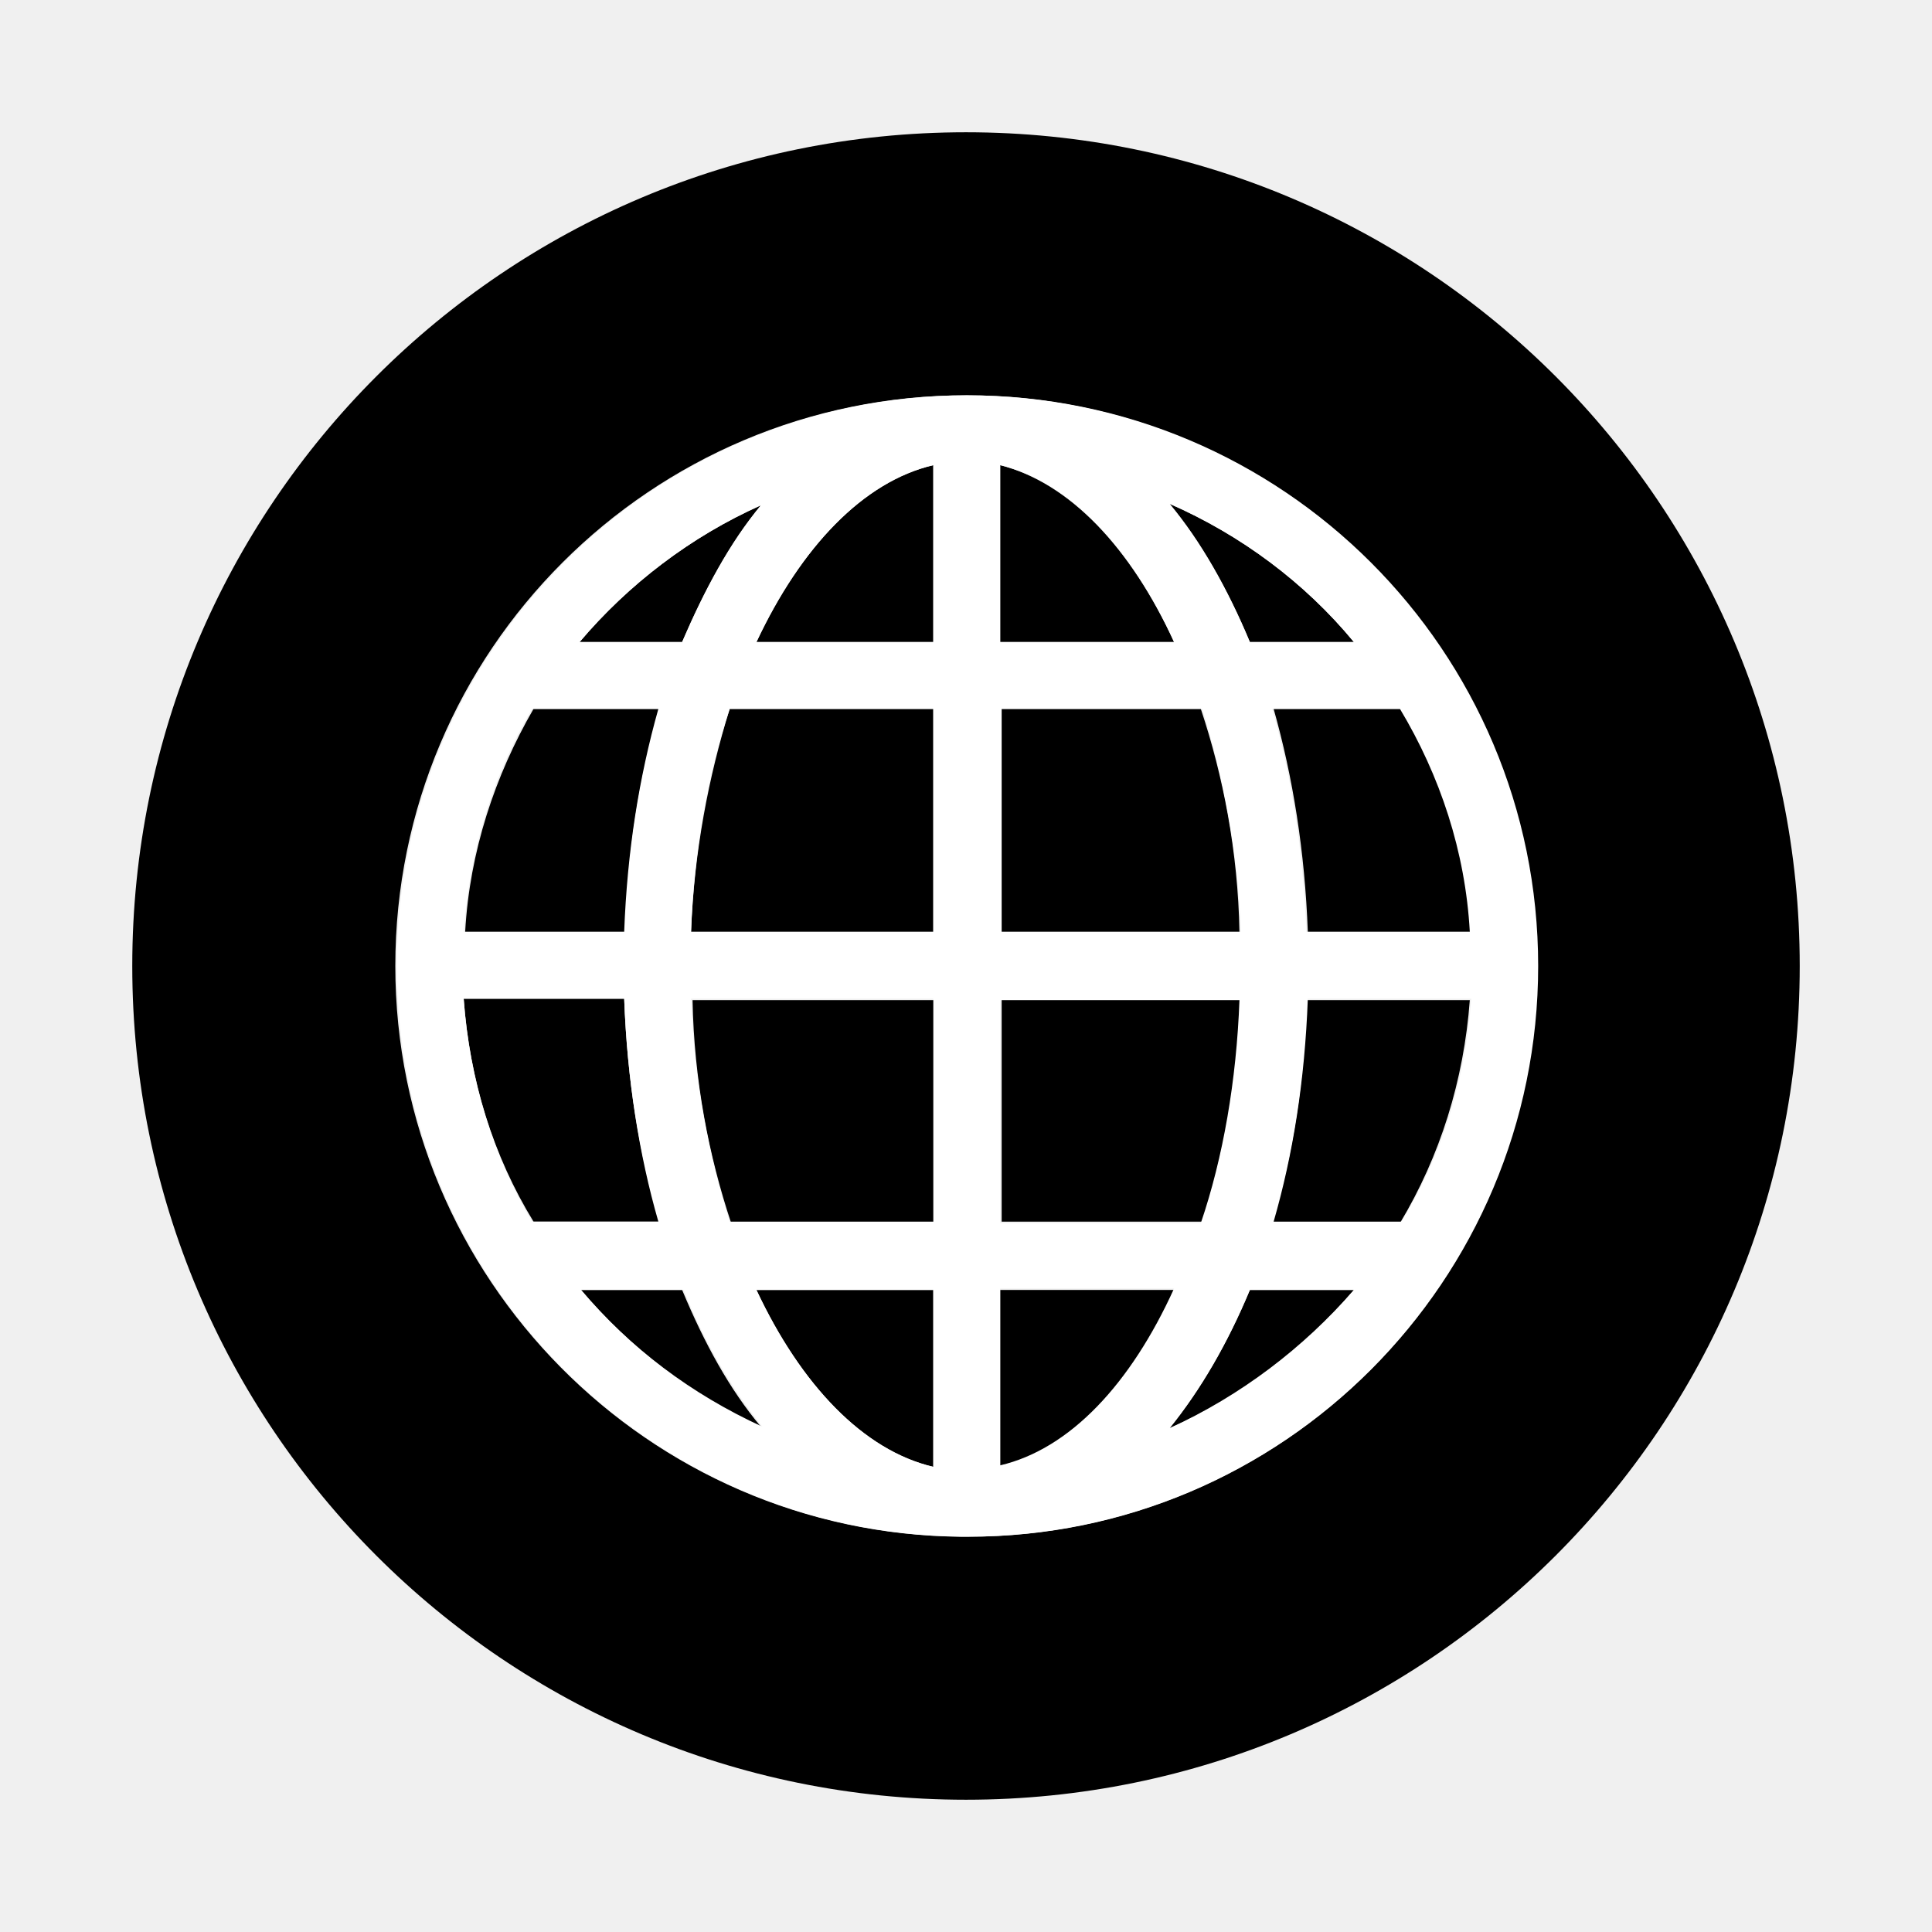
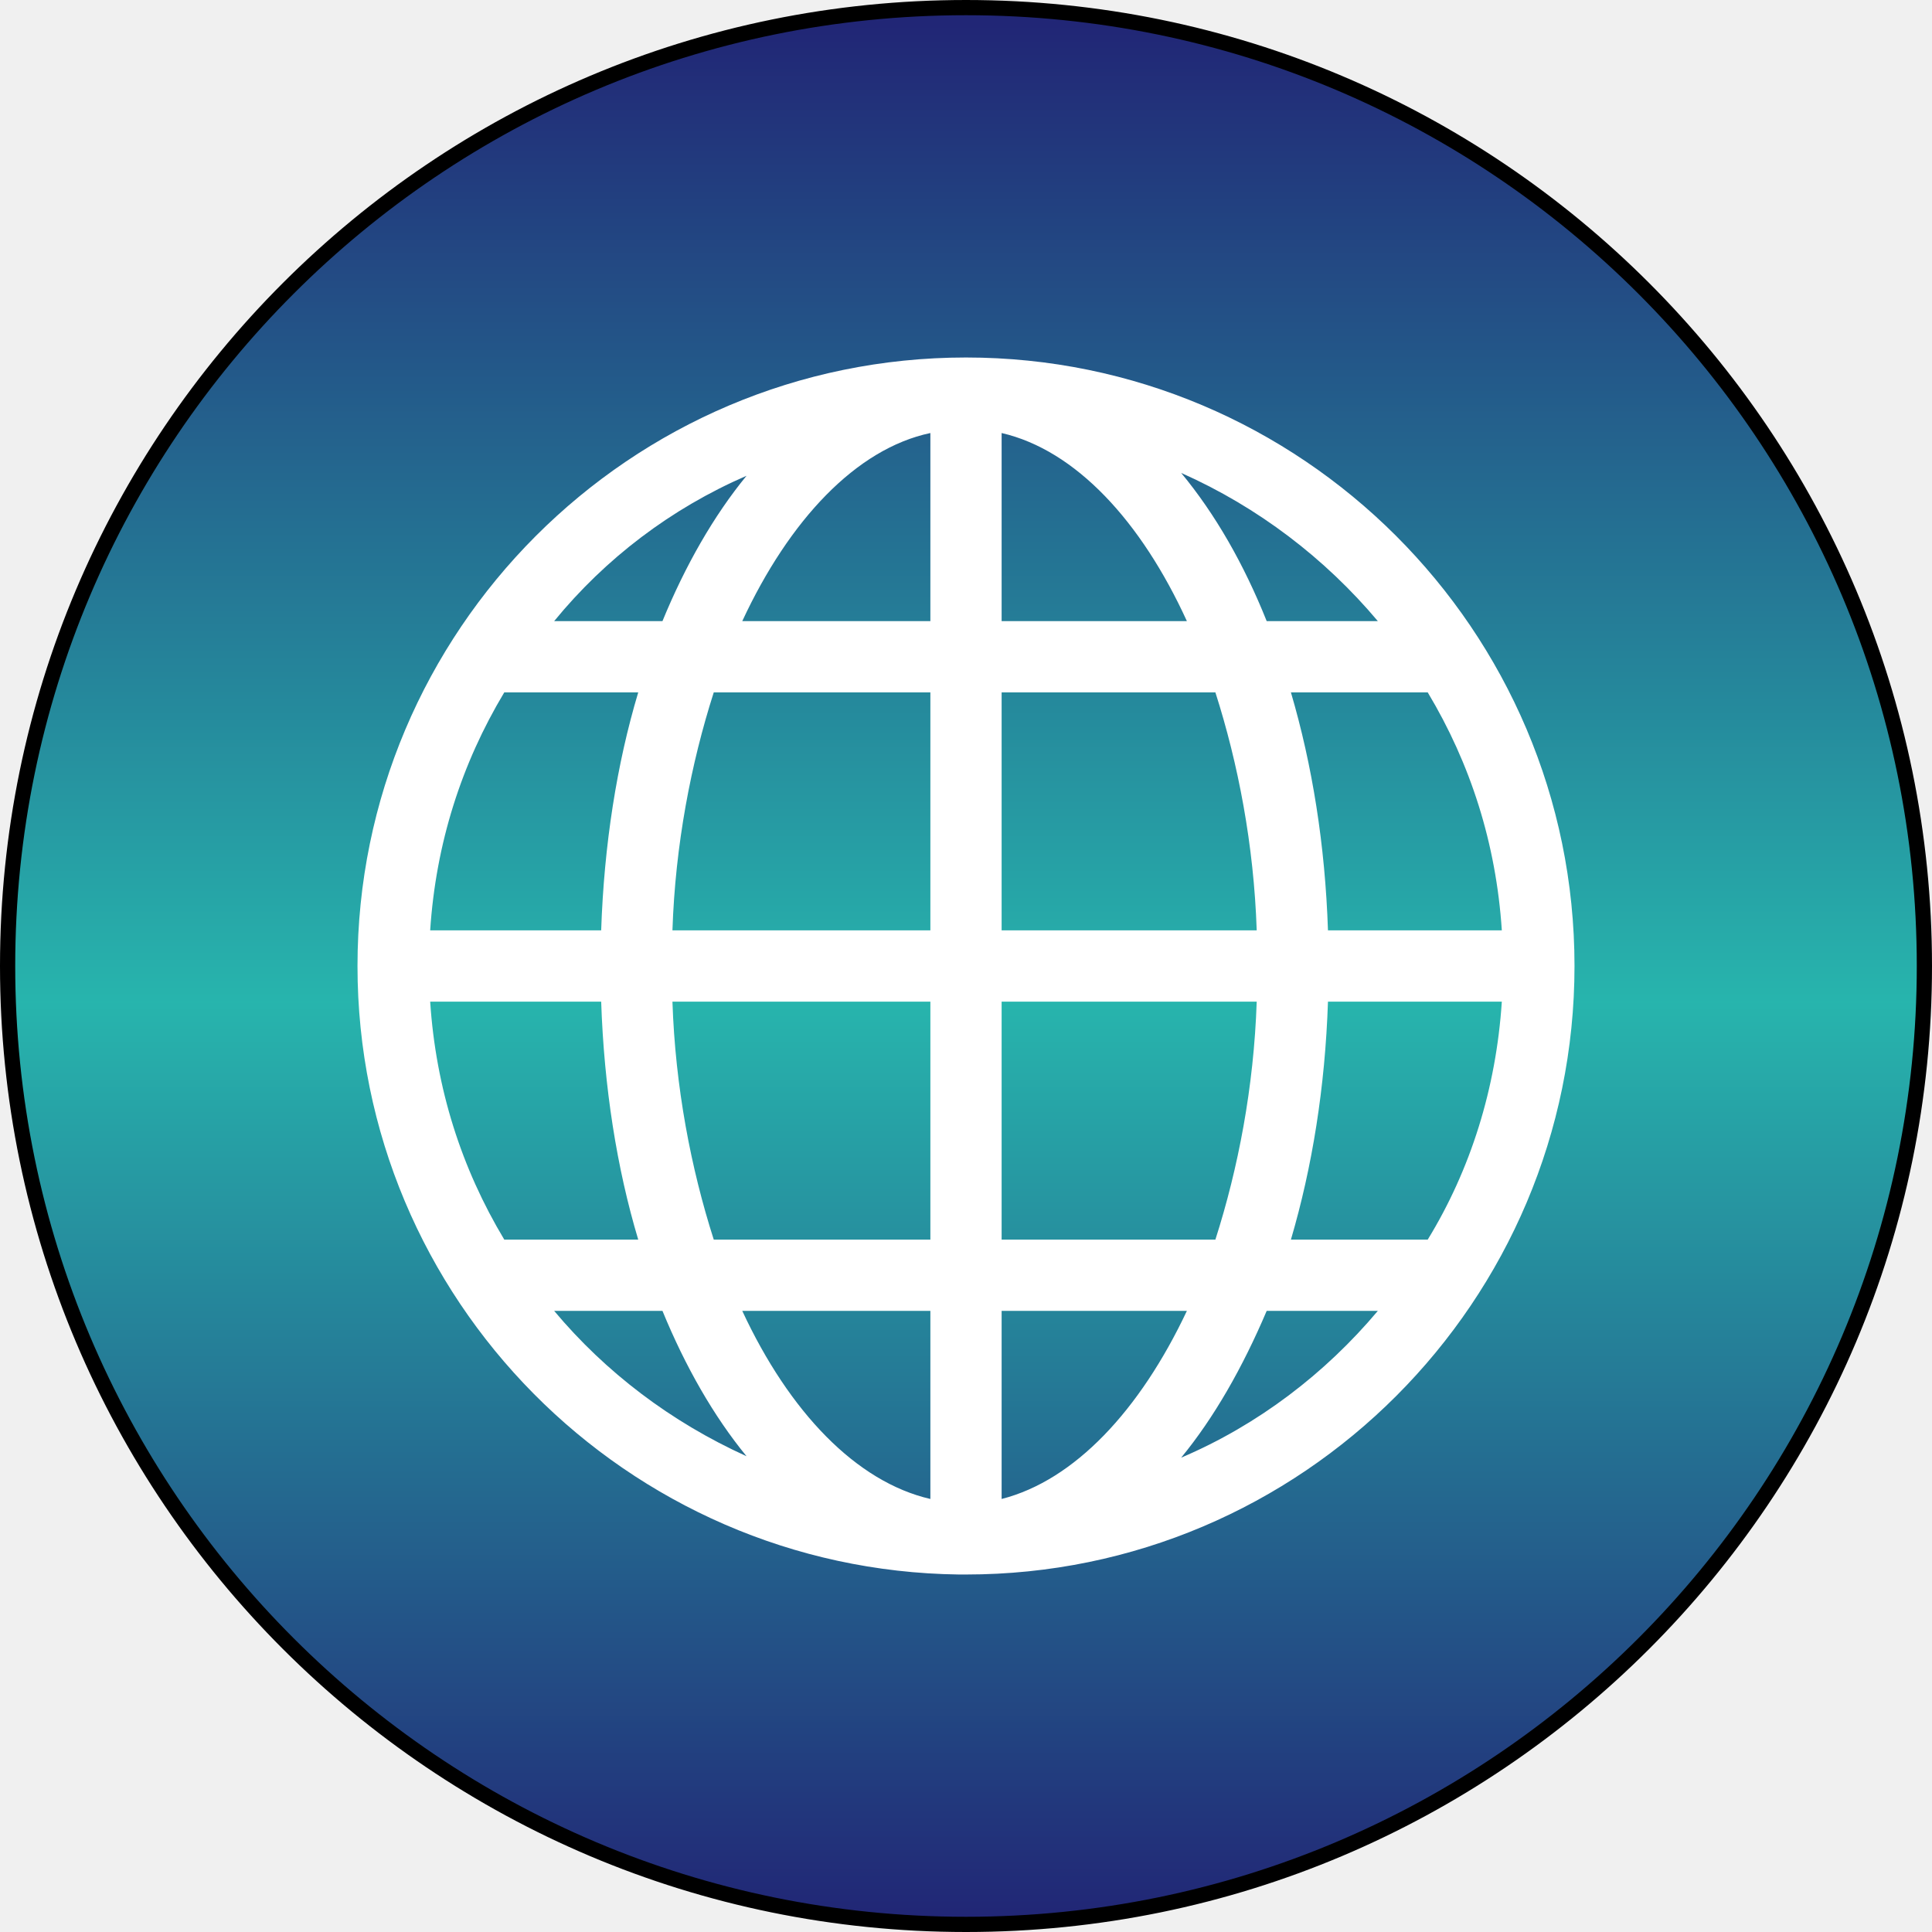
- <svg xmlns="http://www.w3.org/2000/svg" version="1.1" baseProfile="tiny" id="Layer_1" x="0px" y="0px" viewBox="-240 332 130 130" xml:space="preserve">
-   <g id="Layer_1_1_">
-     <g>
-       <path fill="#000000" d="M-190.8,414.3h13.7v-15h-16.3C-193.3,404.7-192.3,409.8-190.8,414.3z" />
-       <path fill="#000000" d="M-193.5,394.7h16.3v-15h-13.7C-192.3,384.2-193.3,389.3-193.5,394.7z" />
-       <path fill="#000000" d="M-189.1,375.2h11.9v-11.9C-181.9,364.4-186.1,368.8-189.1,375.2z" />
-       <path fill="#000000" d="M-177.2,430.7v-11.9h-11.9C-186.1,425.2-181.9,429.6-177.2,430.7z" />
-       <path fill="#000000" d="M-195.6,379.7h-8.5c-2.6,4.5-4.3,9.6-4.6,15h10.8C-197.8,389.3-197,384.3-195.6,379.7z" />
-       <path fill="#000000" d="M-148.9,375.2c-3.3-4-7.6-7.2-12.4-9.3c2.1,2.6,3.9,5.7,5.4,9.3H-148.9z" />
-       <path fill="#000000" d="M-200.9,418.8c3.3,3.9,7.4,7.1,12.1,9.2c-2.1-2.5-3.8-5.6-5.3-9.2H-200.9z" />
-       <path fill="#000000" d="M-188.8,366c-4.7,2.1-8.9,5.3-12.2,9.2h6.9C-192.6,371.7-190.9,368.6-188.8,366z" />
-       <path fill="#000000" d="M-198,399.2h-10.8c0.4,5.5,2,10.6,4.7,15h8.5C-197,409.7-197.8,404.7-198,399.2z" />
-       <path fill="#000000" d="M-175,340.9c-31,0-56.1,25.1-56.1,56.1s25.1,56.1,56.1,56.1s56.1-25.1,56.1-56.1S-144,340.9-175,340.9z     M-174.9,435.4c0,0-0.1,0-0.1,0c-0.1,0-0.2,0-0.4,0c-21-0.2-38-17.4-38-38.4c0-21.2,17.2-38.4,38.4-38.4    c21.2,0,38.4,17.2,38.4,38.4C-136.5,418.2-153.7,435.4-174.9,435.4z" />
-       <path fill="#000000" d="M-161.3,428.1c4.8-2.1,9-5.3,12.4-9.3h-7C-157.4,422.4-159.2,425.5-161.3,428.1z" />
-       <path fill="#000000" d="M-154.4,414.3h8.6c2.7-4.5,4.3-9.6,4.7-15h-11C-152.2,404.7-153,409.7-154.4,414.3z" />
-       <path fill="#000000" d="M-172.7,363.3v11.9h11.7C-163.9,368.9-168,364.5-172.7,363.3z" />
-       <path fill="#000000" d="M-152,394.7h11c-0.4-5.5-2-10.6-4.7-15h-8.6C-153,384.3-152.2,389.3-152,394.7z" />
-       <path fill="#000000" d="M-172.7,418.8v11.9c4.6-1.1,8.8-5.5,11.7-11.9C-160.9,418.8-172.7,418.8-172.7,418.8z" />
-       <path fill="#000000" d="M-159.2,379.7h-13.5v15h16.1C-156.7,389.3-157.7,384.2-159.2,379.7z" />
-       <path fill="#000000" d="M-156.5,399.2h-16.1v15h13.5C-157.7,409.8-156.7,404.7-156.5,399.2z" />
-     </g>
+ <svg xmlns="http://www.w3.org/2000/svg" width="254" height="254" viewBox="0 0 254 254" fill="none">
+   <g clip-path="url(#clip0_110_346)">
+     <path d="M127 1C196.588 1 253 57.412 253 127C253 196.588 196.588 253 127 253C57.412 253 1 196.588 1 127C1 57.412 57.412 1 127 1Z" fill="url(#paint0_linear_110_346)" stroke="black" stroke-width="2" />
+     <path d="M207 127C207 82.785 171.028 47 127 47C82.785 47 47 82.972 47 127C47 170.841 82.41 206.438 126.063 207C126.251 207 126.625 207 126.813 207H127C171.215 207 207 171.028 207 127ZM56.555 131.684H79.037C79.412 142.925 81.098 153.604 83.909 162.972H66.297C60.677 153.604 57.304 143.112 56.555 131.684ZM197.445 122.316H174.588C174.213 111.075 172.527 100.583 169.717 91.028H187.703C193.323 100.396 196.696 110.888 197.445 122.316ZM165.22 122.316H131.684V91.028H159.787C162.785 100.396 164.845 111.075 165.22 122.316ZM131.684 81.66V56.93C141.426 59.178 150.045 68.546 156.04 81.66H131.684ZM122.316 56.93V81.66H97.585C103.768 68.358 112.574 58.991 122.316 56.93ZM122.316 91.028V122.316H88.405C88.78 111.075 90.841 100.396 93.838 91.028H122.316ZM79.037 122.316H56.555C57.304 110.888 60.677 100.396 66.297 91.028H83.909C81.098 100.396 79.412 111.075 79.037 122.316ZM88.405 131.684H122.316V162.972H93.838C90.841 153.604 88.78 142.925 88.405 131.684ZM122.316 172.34V197.07C112.574 194.822 103.768 185.642 97.585 172.34H122.316ZM131.684 197.07V172.34H156.04C149.857 185.454 141.239 194.635 131.684 197.07ZM131.684 162.972V131.684H165.22C164.845 142.925 162.785 153.604 159.787 162.972H131.684ZM174.588 131.684H197.445C196.696 143.112 193.323 153.792 187.703 162.972H169.717C172.527 153.417 174.213 142.925 174.588 131.684ZM181.145 81.66H166.532C163.534 74.166 159.787 67.609 155.29 62.176C165.407 66.672 174.213 73.417 181.145 81.66ZM98.147 62.55C93.838 67.796 90.091 74.354 87.094 81.66H72.855C79.6 73.417 88.218 66.859 98.147 62.55ZM72.855 172.34H87.094C90.091 179.646 93.838 186.204 98.147 191.45C88.218 186.953 79.6 180.396 72.855 172.34ZM155.29 191.637C159.6 186.391 163.347 179.834 166.532 172.34H181.145C174.213 180.583 165.407 187.328 155.29 191.637Z" fill="white" />
  </g>
-   <g id="Layer_2">
-     <path fill="#FFFFFF" d="M-136.5,397c0-21.2-17.2-38.4-38.4-38.4c-21.2,0-38.4,17.2-38.4,38.4c0,21.1,17,38.2,38,38.4   c0.1,0,0.2,0,0.4,0c0,0,0.1,0,0.1,0C-153.7,435.4-136.5,418.2-136.5,397z M-208.8,399.2h10.8c0.2,5.4,1,10.5,2.3,15h-8.5   C-206.8,409.8-208.4,404.7-208.8,399.2z M-141.1,394.7h-11c-0.2-5.4-1-10.5-2.3-15h8.6C-143.1,384.2-141.4,389.3-141.1,394.7z    M-156.5,394.7h-16.1v-15h13.5C-157.7,384.2-156.7,389.3-156.5,394.7z M-172.7,375.2v-11.9c4.6,1.1,8.8,5.5,11.7,11.9L-172.7,375.2   L-172.7,375.2z M-177.2,363.3v11.9h-11.9C-186.1,368.8-181.9,364.4-177.2,363.3z M-177.2,379.7v15h-16.3c0.2-5.4,1.1-10.5,2.6-15   L-177.2,379.7L-177.2,379.7z M-198,394.7h-10.8c0.4-5.5,2-10.6,4.6-15h8.5C-197,384.3-197.8,389.3-198,394.7z M-193.5,399.2h16.3   v15h-13.7C-192.3,409.8-193.3,404.7-193.5,399.2z M-177.2,418.8v11.9c-4.7-1.1-8.9-5.5-11.9-11.9H-177.2z M-172.7,430.6v-11.9h11.7   C-163.9,425.1-168,429.5-172.7,430.6z M-172.7,414.3v-15h16.1c-0.2,5.4-1.1,10.6-2.6,15H-172.7z M-152,399.2h11   c-0.4,5.5-2,10.6-4.7,15h-8.6C-153,409.7-152.2,404.7-152,399.2z M-148.9,375.2h-7c-1.5-3.6-3.3-6.8-5.4-9.3   C-156.5,368-152.2,371.2-148.9,375.2z M-188.8,366c-2.1,2.5-3.8,5.7-5.3,9.2h-6.9C-197.7,371.3-193.5,368.1-188.8,366z    M-200.9,418.8h6.9c1.4,3.5,3.2,6.6,5.3,9.2C-193.5,425.8-197.6,422.7-200.9,418.8z M-161.3,428.1c2.1-2.6,3.9-5.7,5.4-9.3h7   C-152.3,422.7-156.5,425.9-161.3,428.1z" />
-   </g>
+   <defs>
+     <linearGradient id="paint0_linear_110_346" x1="-71.232" y1="2" x2="-71.232" y2="252" gradientUnits="userSpaceOnUse">
+       <stop offset="0.005" stop-color="#1A1F71" stop-opacity="0.97" />
+       <stop offset="0.519" stop-color="#20B2AA" stop-opacity="0.97" />
+       <stop offset="1" stop-color="#1A1F71" stop-opacity="0.97" />
+     </linearGradient>
+     <clipPath id="clip0_110_346">
+       <rect width="254" height="254" fill="white" />
+     </clipPath>
+   </defs>
</svg>
